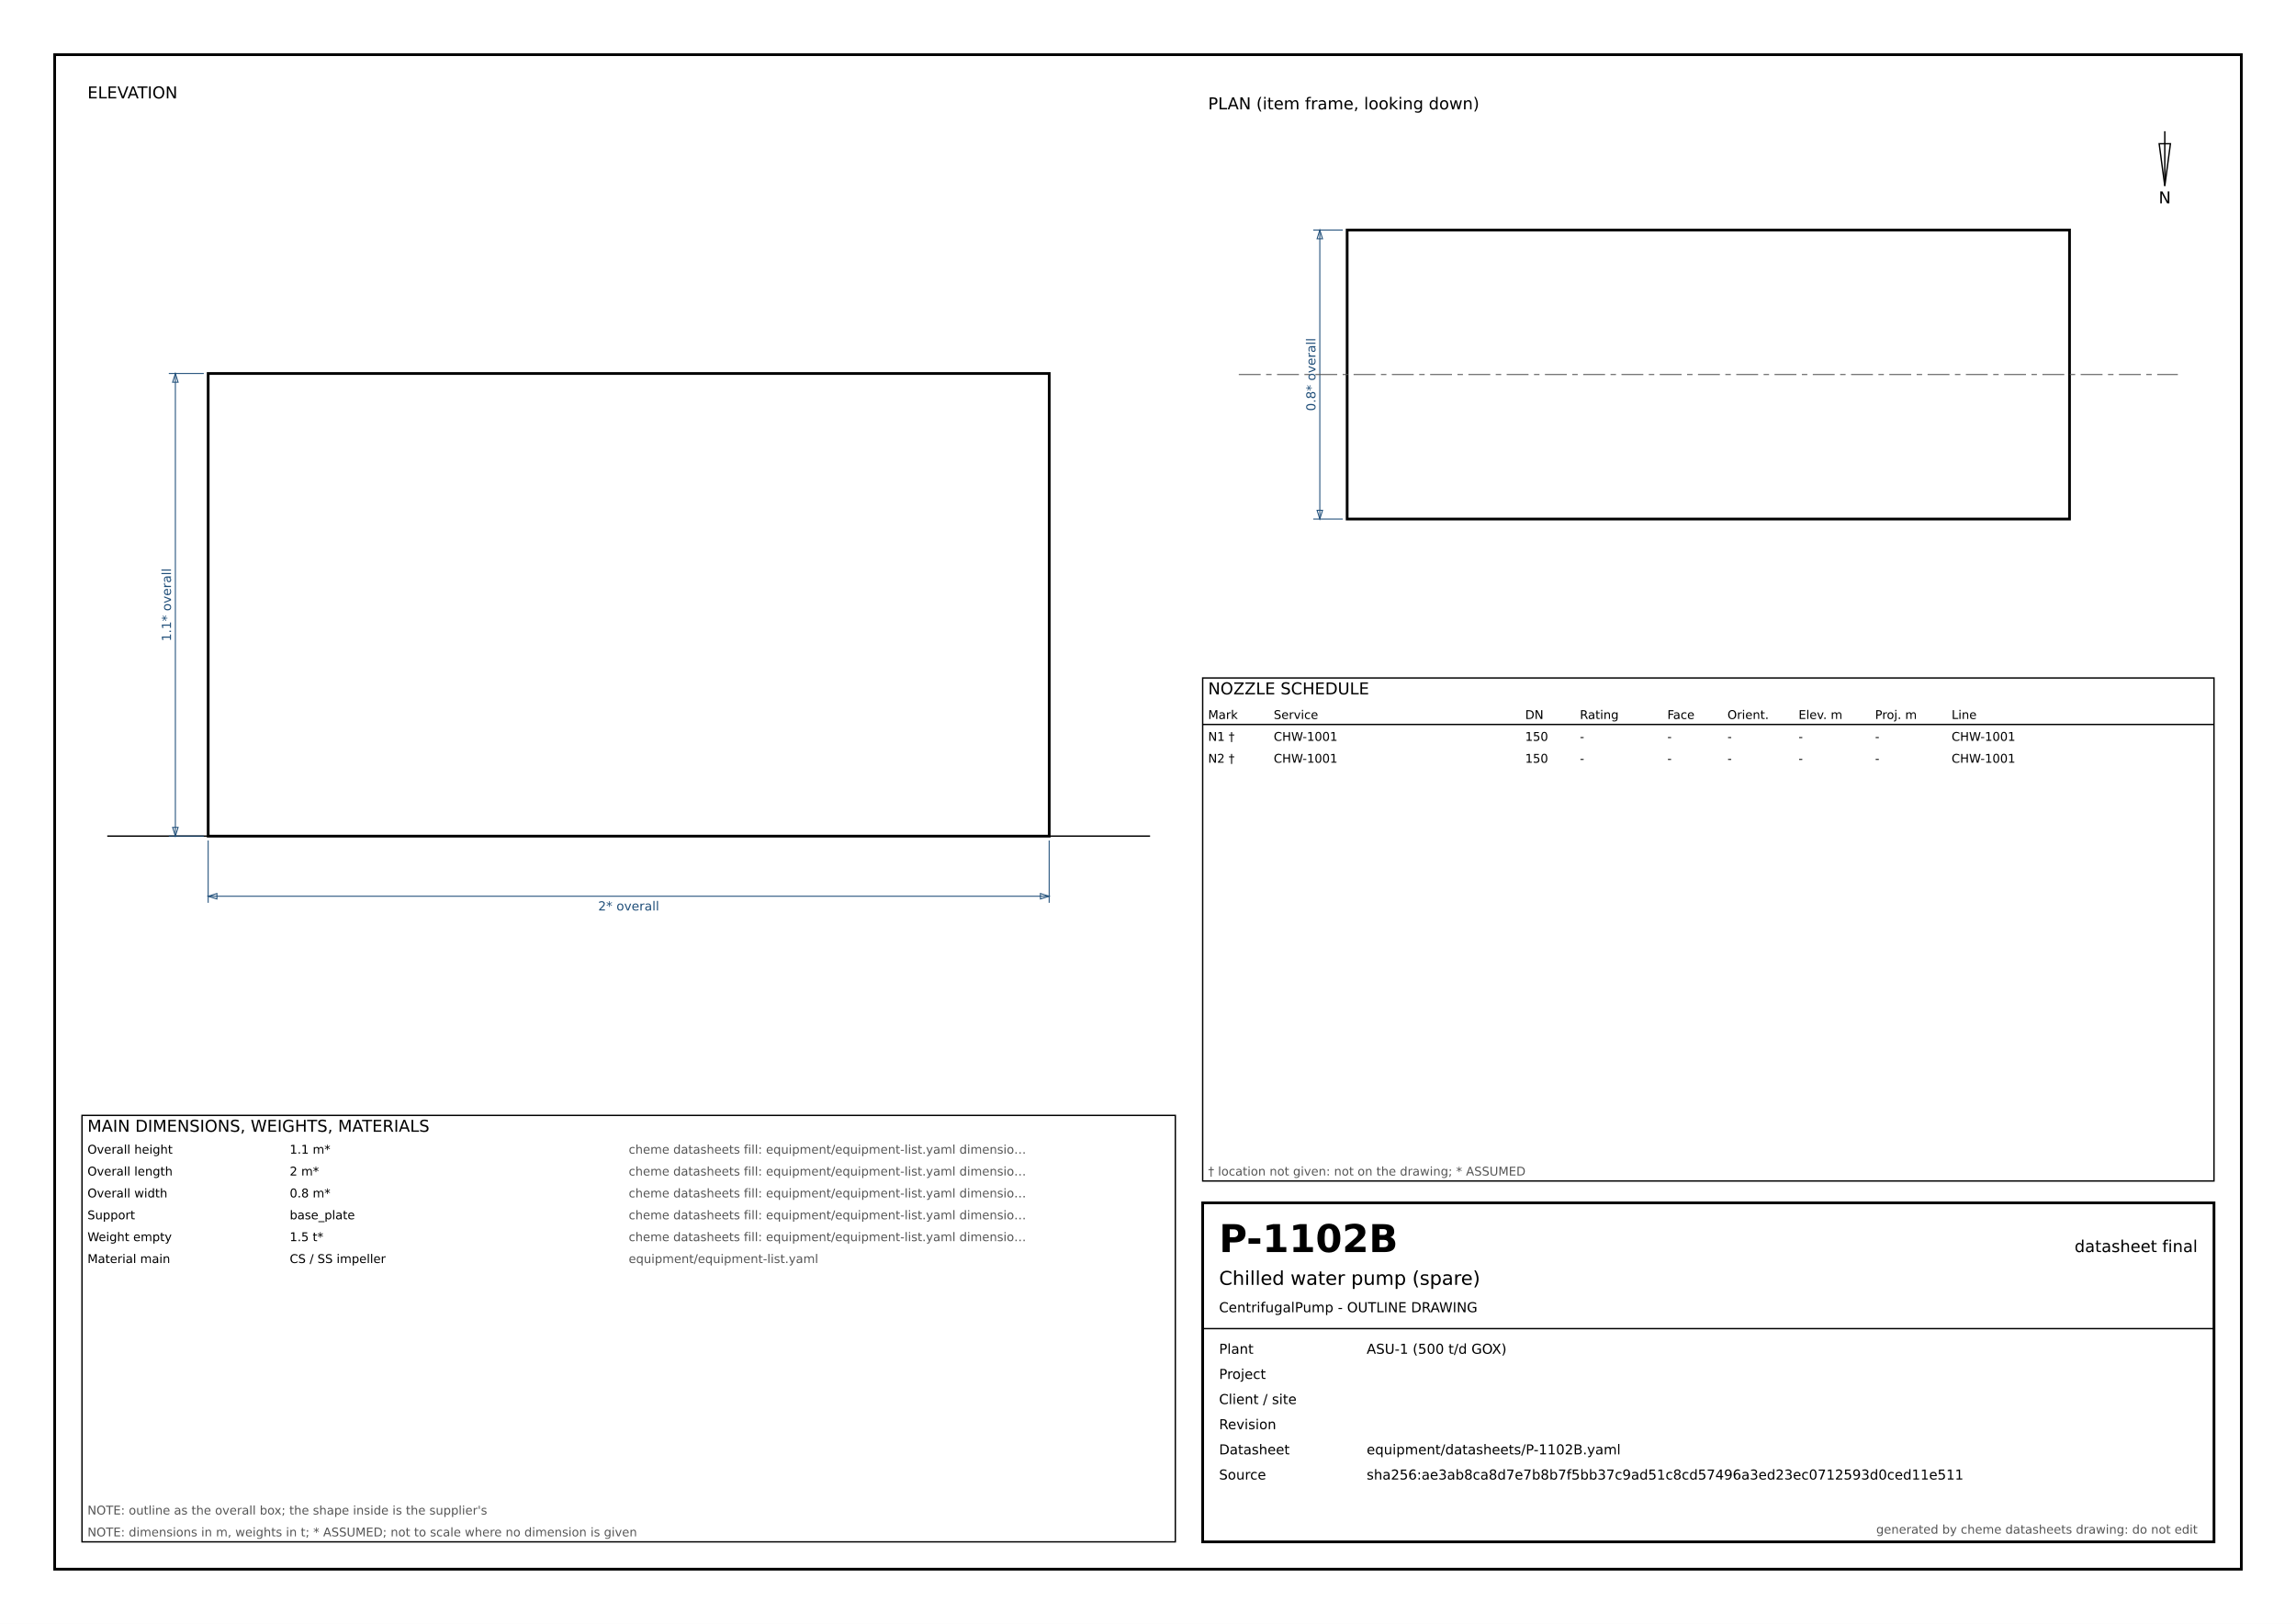
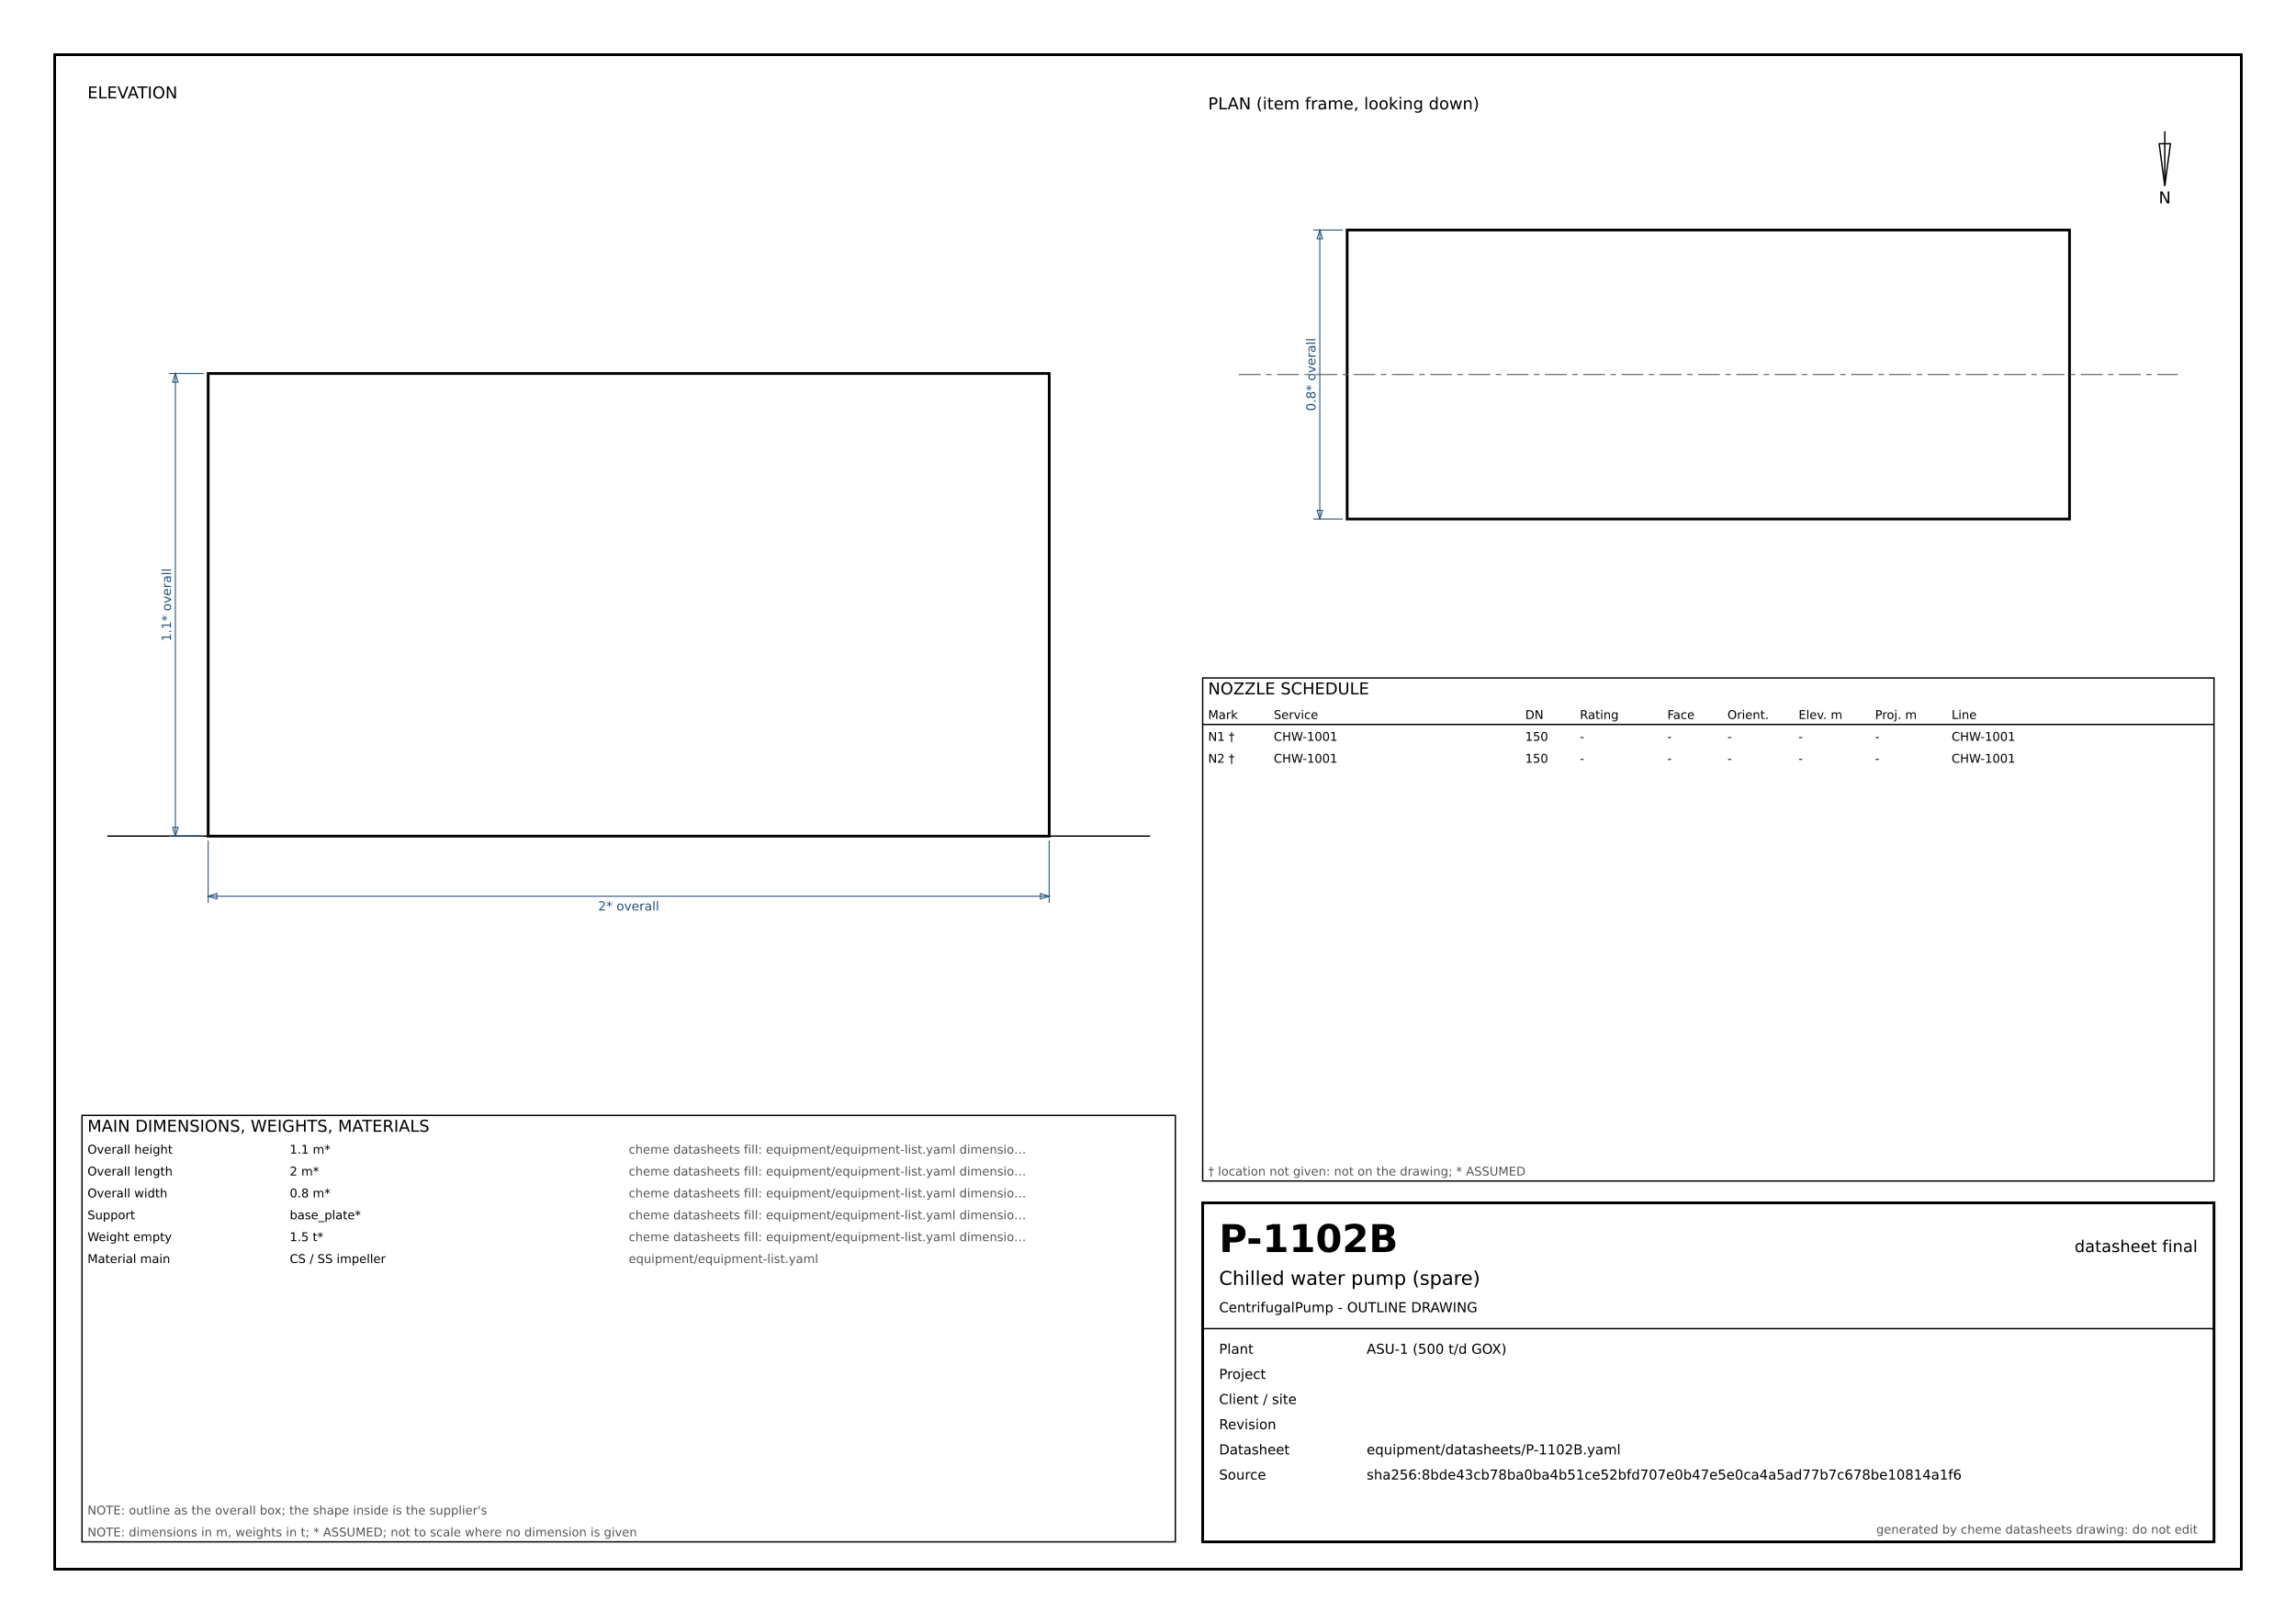
<svg xmlns="http://www.w3.org/2000/svg" width="420mm" height="297mm" viewBox="0 0 420 297">
  <style>
.frame{fill:none;stroke:#000;stroke-width:0.5}
.thin{fill:none;stroke:#000;stroke-width:0.25}
.outline{fill:#fff;stroke:#000;stroke-width:0.5}
.hidden{fill:none;stroke:#000;stroke-width:0.25;stroke-dasharray:1.5 1}
.centre{fill:none;stroke:#555;stroke-width:0.18;stroke-dasharray:4 1 1 1}
.tl{fill:none;stroke:#555;stroke-width:0.18;stroke-dasharray:2 1}
.dim{fill:none;stroke:#1f4e79;stroke-width:0.18}
.nozzle{fill:#fff;stroke:#b71c1c;stroke-width:0.35}
.section{fill:none;stroke:#2e7d32;stroke-width:0.25;stroke-dasharray:2 1}
text{font-family:'DejaVu Sans',Arial,Helvetica,sans-serif;fill:#000}
.t2{font-size:2.2px}.t25{font-size:2.5px}.t3{font-size:3px}.t35{font-size:3.5px}
.t5{font-size:5px;font-weight:bold}.t7{font-size:7px;font-weight:bold}
.dimt{font-size:2.3px;fill:#1f4e79}.nt{font-size:2.3px;fill:#b71c1c}
.note{font-size:2.2px;fill:#555}
.draft{font-size:40px;font-weight:bold;fill:#c62828;fill-opacity:0.12}
</style>
  <rect x="0" y="0" width="420" height="297" fill="#fff" />
  <rect x="10" y="10" width="400" height="277" class="frame" />
  <text x="16" y="18" class="t3" text-anchor="start">ELEVATION</text>
  <rect x="38.08" y="68.31" width="153.85" height="84.62" class="outline" />
  <line x1="19.62" y1="152.92" x2="210.38" y2="152.92" class="thin" />
  <line x1="38.08" y1="153.72" x2="38.08" y2="165.12" class="dim" />
  <line x1="191.92" y1="153.72" x2="191.92" y2="165.12" class="dim" />
  <line x1="38.08" y1="163.92" x2="191.92" y2="163.92" class="dim" />
  <path d="M38.08,163.92 l1.6,0.5 l0,-1 z" class="dim" />
  <path d="M191.92,163.92 l-1.6,0.5 l0,-1 z" class="dim" />
  <text x="115" y="166.52" class="dimt" text-anchor="middle">2* overall</text>
  <line x1="37.28" y1="152.92" x2="30.88" y2="152.92" class="dim" />
  <line x1="37.28" y1="68.31" x2="30.88" y2="68.31" class="dim" />
  <line x1="32.08" y1="152.92" x2="32.08" y2="68.31" class="dim" />
  <path d="M32.08,152.92 l0.5,-1.6 l-1,0 z" class="dim" />
  <path d="M32.08,68.31 l0.5,1.6 l-1,0 z" class="dim" />
  <text x="31.28" y="110.62" class="dimt" text-anchor="middle" transform="rotate(-90 31.28 110.62)">1.1* overall</text>
  <rect x="246.43" y="42.07" width="132.14" height="52.86" class="outline" />
  <line x1="245.63" y1="94.93" x2="240.23" y2="94.93" class="dim" />
  <line x1="245.63" y1="42.07" x2="240.23" y2="42.07" class="dim" />
  <line x1="241.43" y1="94.93" x2="241.43" y2="42.07" class="dim" />
  <path d="M241.43,94.93 l0.5,-1.6 l-1,0 z" class="dim" />
  <path d="M241.43,42.07 l0.5,1.6 l-1,0 z" class="dim" />
  <text x="240.63" y="68.5" class="dimt" text-anchor="middle" transform="rotate(-90 240.63 68.5)">0.8* overall</text>
  <line x1="226.61" y1="68.5" x2="398.39" y2="68.5" class="centre" />
  <line x1="396" y1="24" x2="396" y2="34" class="thin" />
  <path d="M396,34 L397.03,26.29 L394.97,26.29 z" class="thin" />
  <text x="396" y="37.2" class="t3" text-anchor="middle">N</text>
  <text x="221" y="20" class="t3" text-anchor="start">PLAN (item frame, looking down)</text>
  <text x="221" y="127" class="t3" text-anchor="start">NOZZLE SCHEDULE</text>
  <text x="221" y="131.5" class="t2" text-anchor="start">Mark</text>
  <text x="233" y="131.5" class="t2" text-anchor="start">Service</text>
  <text x="279" y="131.5" class="t2" text-anchor="start">DN</text>
  <text x="289" y="131.5" class="t2" text-anchor="start">Rating</text>
  <text x="305" y="131.5" class="t2" text-anchor="start">Face</text>
  <text x="316" y="131.5" class="t2" text-anchor="start">Orient.</text>
  <text x="329" y="131.5" class="t2" text-anchor="start">Elev. m</text>
  <text x="343" y="131.5" class="t2" text-anchor="start">Proj. m</text>
  <text x="357" y="131.5" class="t2" text-anchor="start">Line</text>
  <line x1="220" y1="132.5" x2="405" y2="132.5" class="thin" />
  <text x="221" y="135.5" class="t2" text-anchor="start">N1 †</text>
  <text x="233" y="135.5" class="t2" text-anchor="start">CHW-1001</text>
  <text x="279" y="135.5" class="t2" text-anchor="start">150</text>
  <text x="289" y="135.5" class="t2" text-anchor="start">-</text>
  <text x="305" y="135.5" class="t2" text-anchor="start">-</text>
  <text x="316" y="135.5" class="t2" text-anchor="start">-</text>
  <text x="329" y="135.5" class="t2" text-anchor="start">-</text>
  <text x="343" y="135.5" class="t2" text-anchor="start">-</text>
  <text x="357" y="135.5" class="t2" text-anchor="start">CHW-1001</text>
  <text x="221" y="139.5" class="t2" text-anchor="start">N2 †</text>
  <text x="233" y="139.5" class="t2" text-anchor="start">CHW-1001</text>
  <text x="279" y="139.5" class="t2" text-anchor="start">150</text>
  <text x="289" y="139.5" class="t2" text-anchor="start">-</text>
  <text x="305" y="139.5" class="t2" text-anchor="start">-</text>
  <text x="316" y="139.5" class="t2" text-anchor="start">-</text>
  <text x="329" y="139.5" class="t2" text-anchor="start">-</text>
  <text x="343" y="139.5" class="t2" text-anchor="start">-</text>
  <text x="357" y="139.5" class="t2" text-anchor="start">CHW-1001</text>
  <text x="221" y="215" class="note" text-anchor="start">† location not given: not on the drawing; * ASSUMED</text>
  <rect x="220" y="124" width="185" height="92" class="thin" />
  <text x="16" y="207" class="t3" text-anchor="start">MAIN DIMENSIONS, WEIGHTS, MATERIALS</text>
  <text x="16" y="211" class="t2" text-anchor="start">Overall height</text>
  <text x="53" y="211" class="t2" text-anchor="start">1.1 m*</text>
  <text x="115" y="211" class="note" text-anchor="start">cheme datasheets fill: equipment/equipment-list.yaml dimensio…</text>
  <text x="16" y="215" class="t2" text-anchor="start">Overall length</text>
  <text x="53" y="215" class="t2" text-anchor="start">2 m*</text>
  <text x="115" y="215" class="note" text-anchor="start">cheme datasheets fill: equipment/equipment-list.yaml dimensio…</text>
  <text x="16" y="219" class="t2" text-anchor="start">Overall width</text>
  <text x="53" y="219" class="t2" text-anchor="start">0.8 m*</text>
  <text x="115" y="219" class="note" text-anchor="start">cheme datasheets fill: equipment/equipment-list.yaml dimensio…</text>
  <text x="16" y="223" class="t2" text-anchor="start">Support</text>
-   <text x="53" y="223" class="t2" text-anchor="start">base_plate</text>
+   <text x="53" y="223" class="t2" text-anchor="start">base_plate*</text>
  <text x="115" y="223" class="note" text-anchor="start">cheme datasheets fill: equipment/equipment-list.yaml dimensio…</text>
  <text x="16" y="227" class="t2" text-anchor="start">Weight empty</text>
  <text x="53" y="227" class="t2" text-anchor="start">1.5 t*</text>
  <text x="115" y="227" class="note" text-anchor="start">cheme datasheets fill: equipment/equipment-list.yaml dimensio…</text>
  <text x="16" y="231" class="t2" text-anchor="start">Material main</text>
  <text x="53" y="231" class="t2" text-anchor="start">CS / SS impeller</text>
  <text x="115" y="231" class="note" text-anchor="start">equipment/equipment-list.yaml</text>
  <text x="16" y="277" class="note" text-anchor="start">NOTE: outline as the overall box; the shape inside is the supplier's</text>
  <text x="16" y="281" class="note" text-anchor="start">NOTE: dimensions in m, weights in t; * ASSUMED; not to scale where no dimension is given</text>
  <rect x="15" y="204" width="200" height="78" class="thin" />
  <rect x="220" y="220" width="185" height="62" class="frame" />
  <text x="223" y="229" class="t7" text-anchor="start">P-1102B</text>
  <text x="223" y="235" class="t35" text-anchor="start">Chilled water pump (spare)</text>
  <text x="223" y="240" class="t25" text-anchor="start">CentrifugalPump - OUTLINE DRAWING</text>
  <line x1="220" y1="243" x2="405" y2="243" class="thin" />
  <text x="223" y="247.6" class="t25" text-anchor="start">Plant</text>
  <text x="250" y="247.6" class="t25" text-anchor="start">ASU-1 (500 t/d GOX)</text>
  <text x="223" y="252.2" class="t25" text-anchor="start">Project</text>
  <text x="250" y="252.2" class="t25" text-anchor="start" />
  <text x="223" y="256.8" class="t25" text-anchor="start">Client / site</text>
  <text x="250" y="256.8" class="t25" text-anchor="start" />
  <text x="223" y="261.4" class="t25" text-anchor="start">Revision</text>
  <text x="250" y="261.4" class="t25" text-anchor="start" />
  <text x="223" y="266" class="t25" text-anchor="start">Datasheet</text>
  <text x="250" y="266" class="t25" text-anchor="start">equipment/datasheets/P-1102B.yaml</text>
  <text x="223" y="270.6" class="t25" text-anchor="start">Source</text>
-   <text x="250" y="270.6" class="t25" text-anchor="start">sha256:ae3ab8ca8d7e7b8b7f5bb37c9ad51c8cd57496a3ed23ec0712593d0ced11e511</text>
+   <text x="250" y="270.6" class="t25" text-anchor="start">sha256:8bde43cb78ba0ba4b51ce52bfd707e0b47e5e0ca4a5ad77b7c678be10814a1f6</text>
  <text x="402" y="229" class="t3" text-anchor="end">datasheet final</text>
  <text x="402" y="280.5" class="note" text-anchor="end">generated by cheme datasheets drawing: do not edit</text>
</svg>
